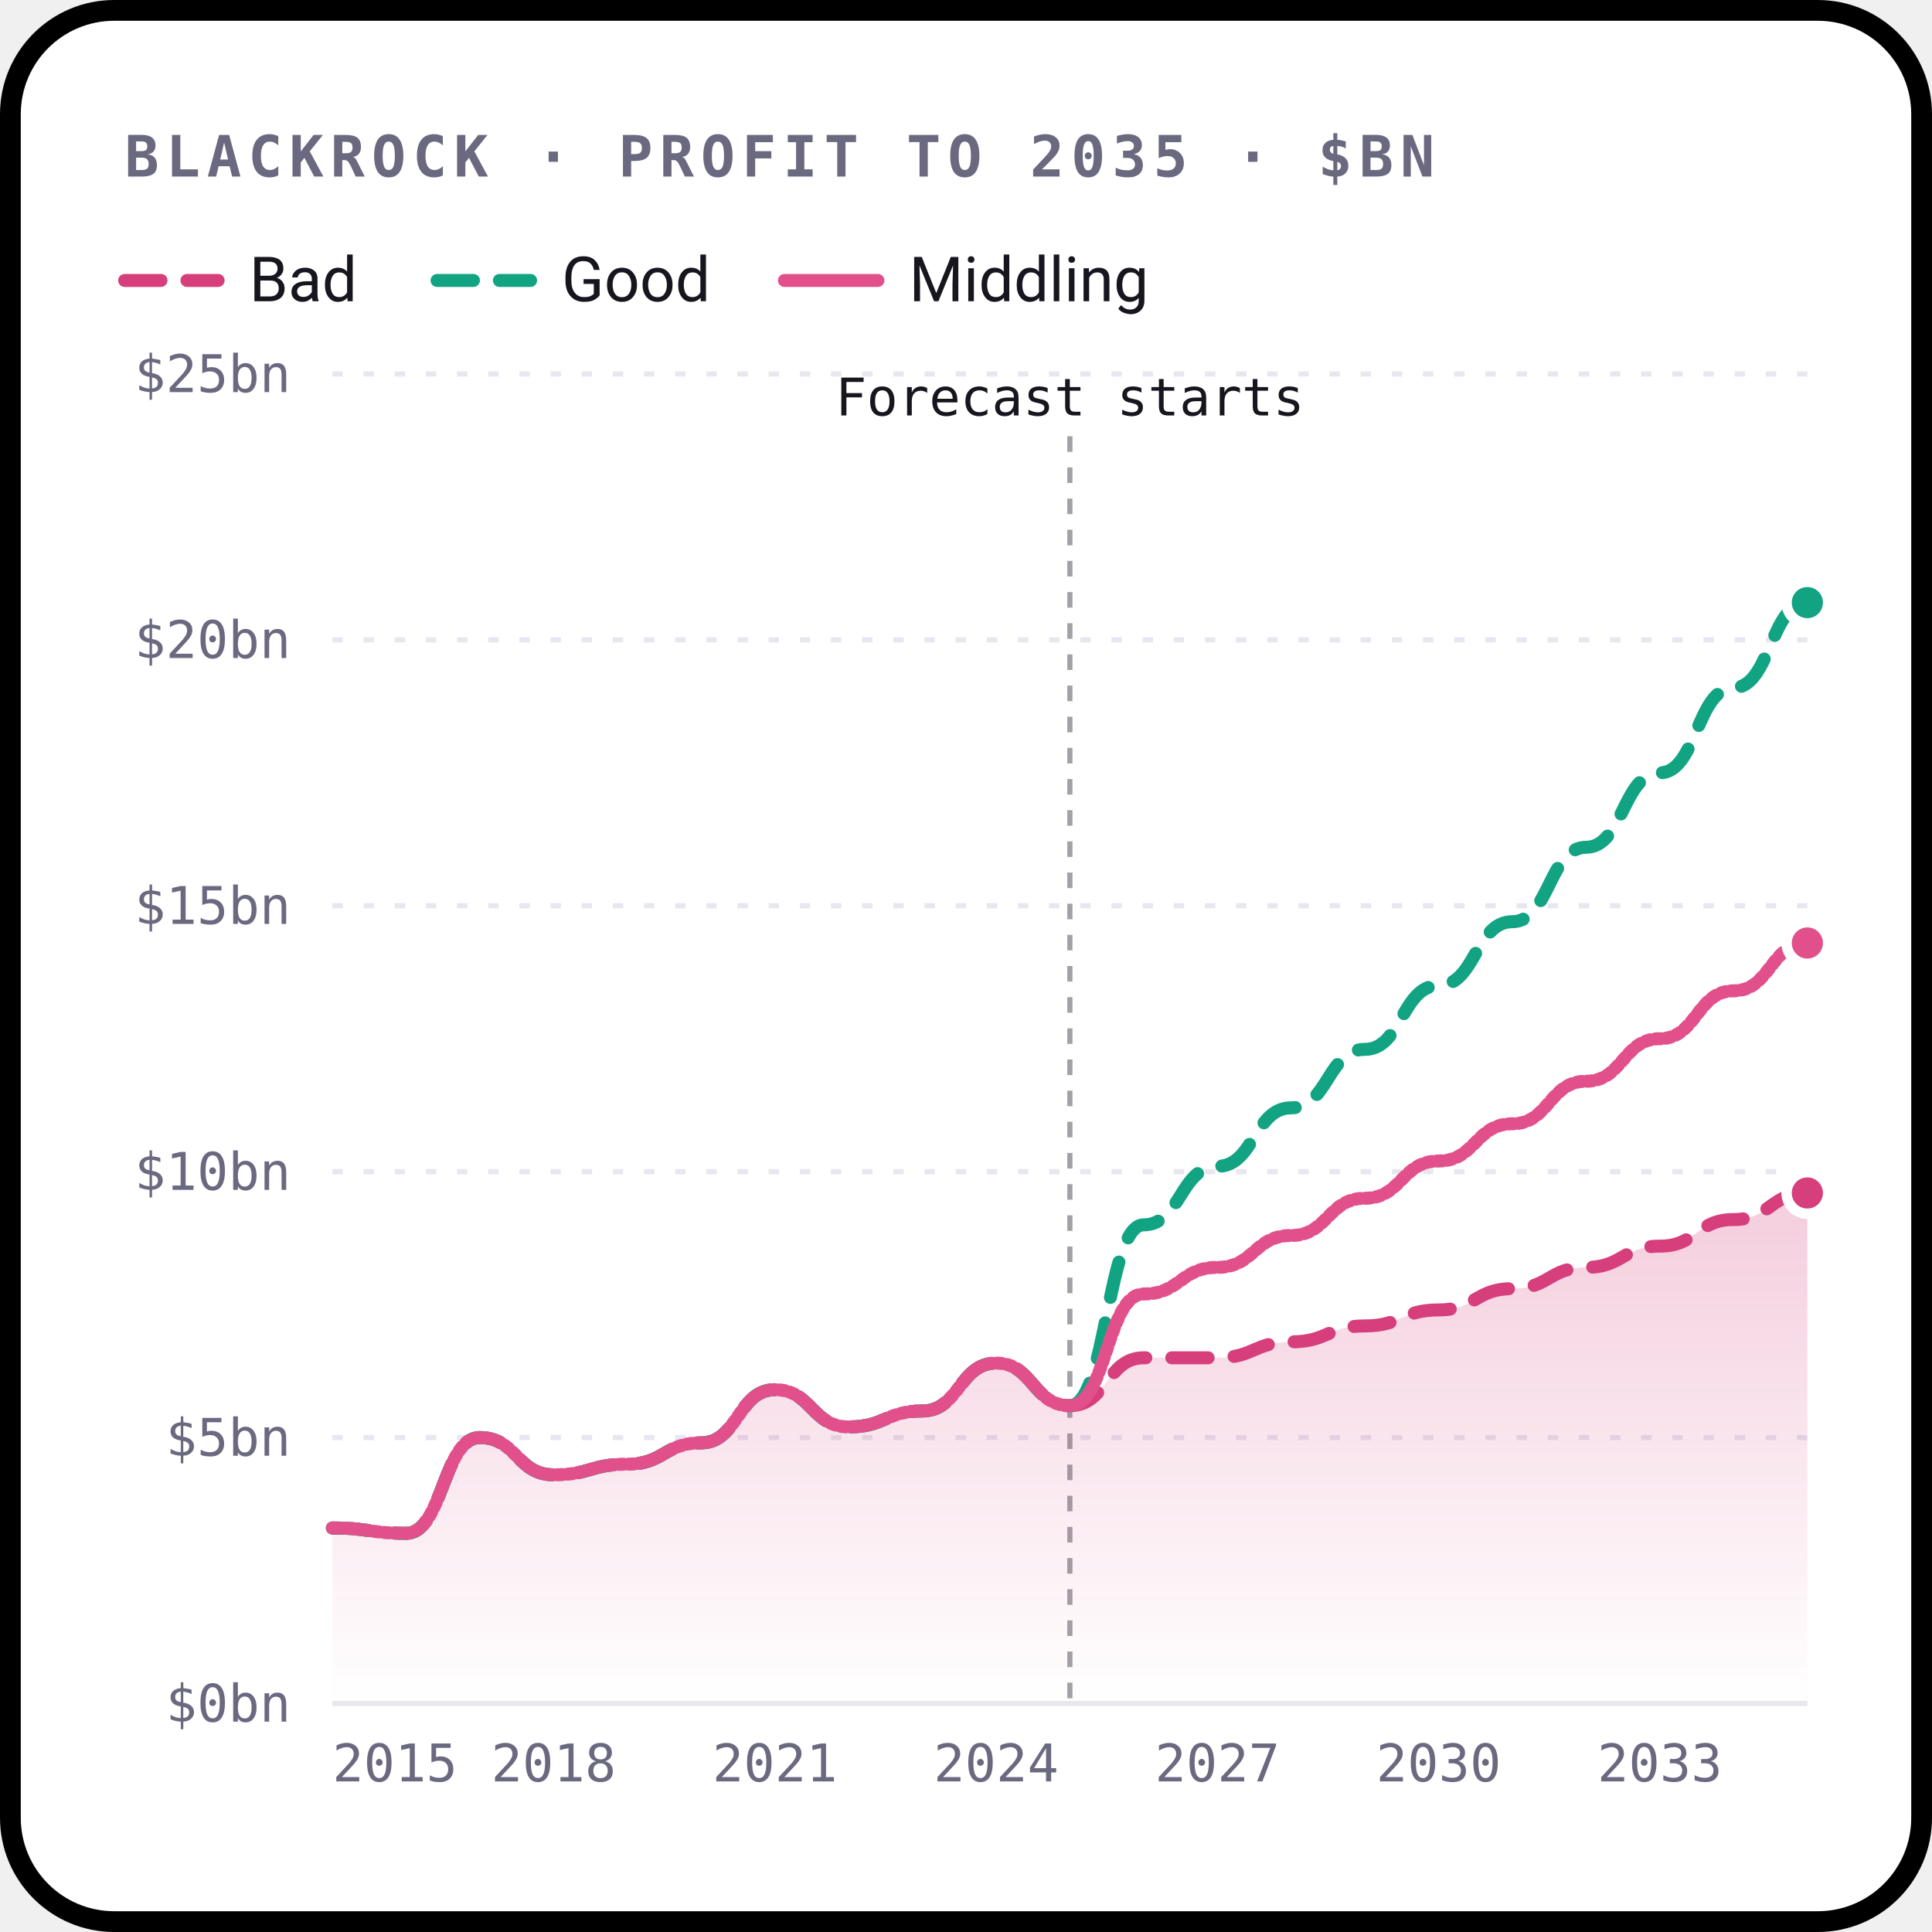
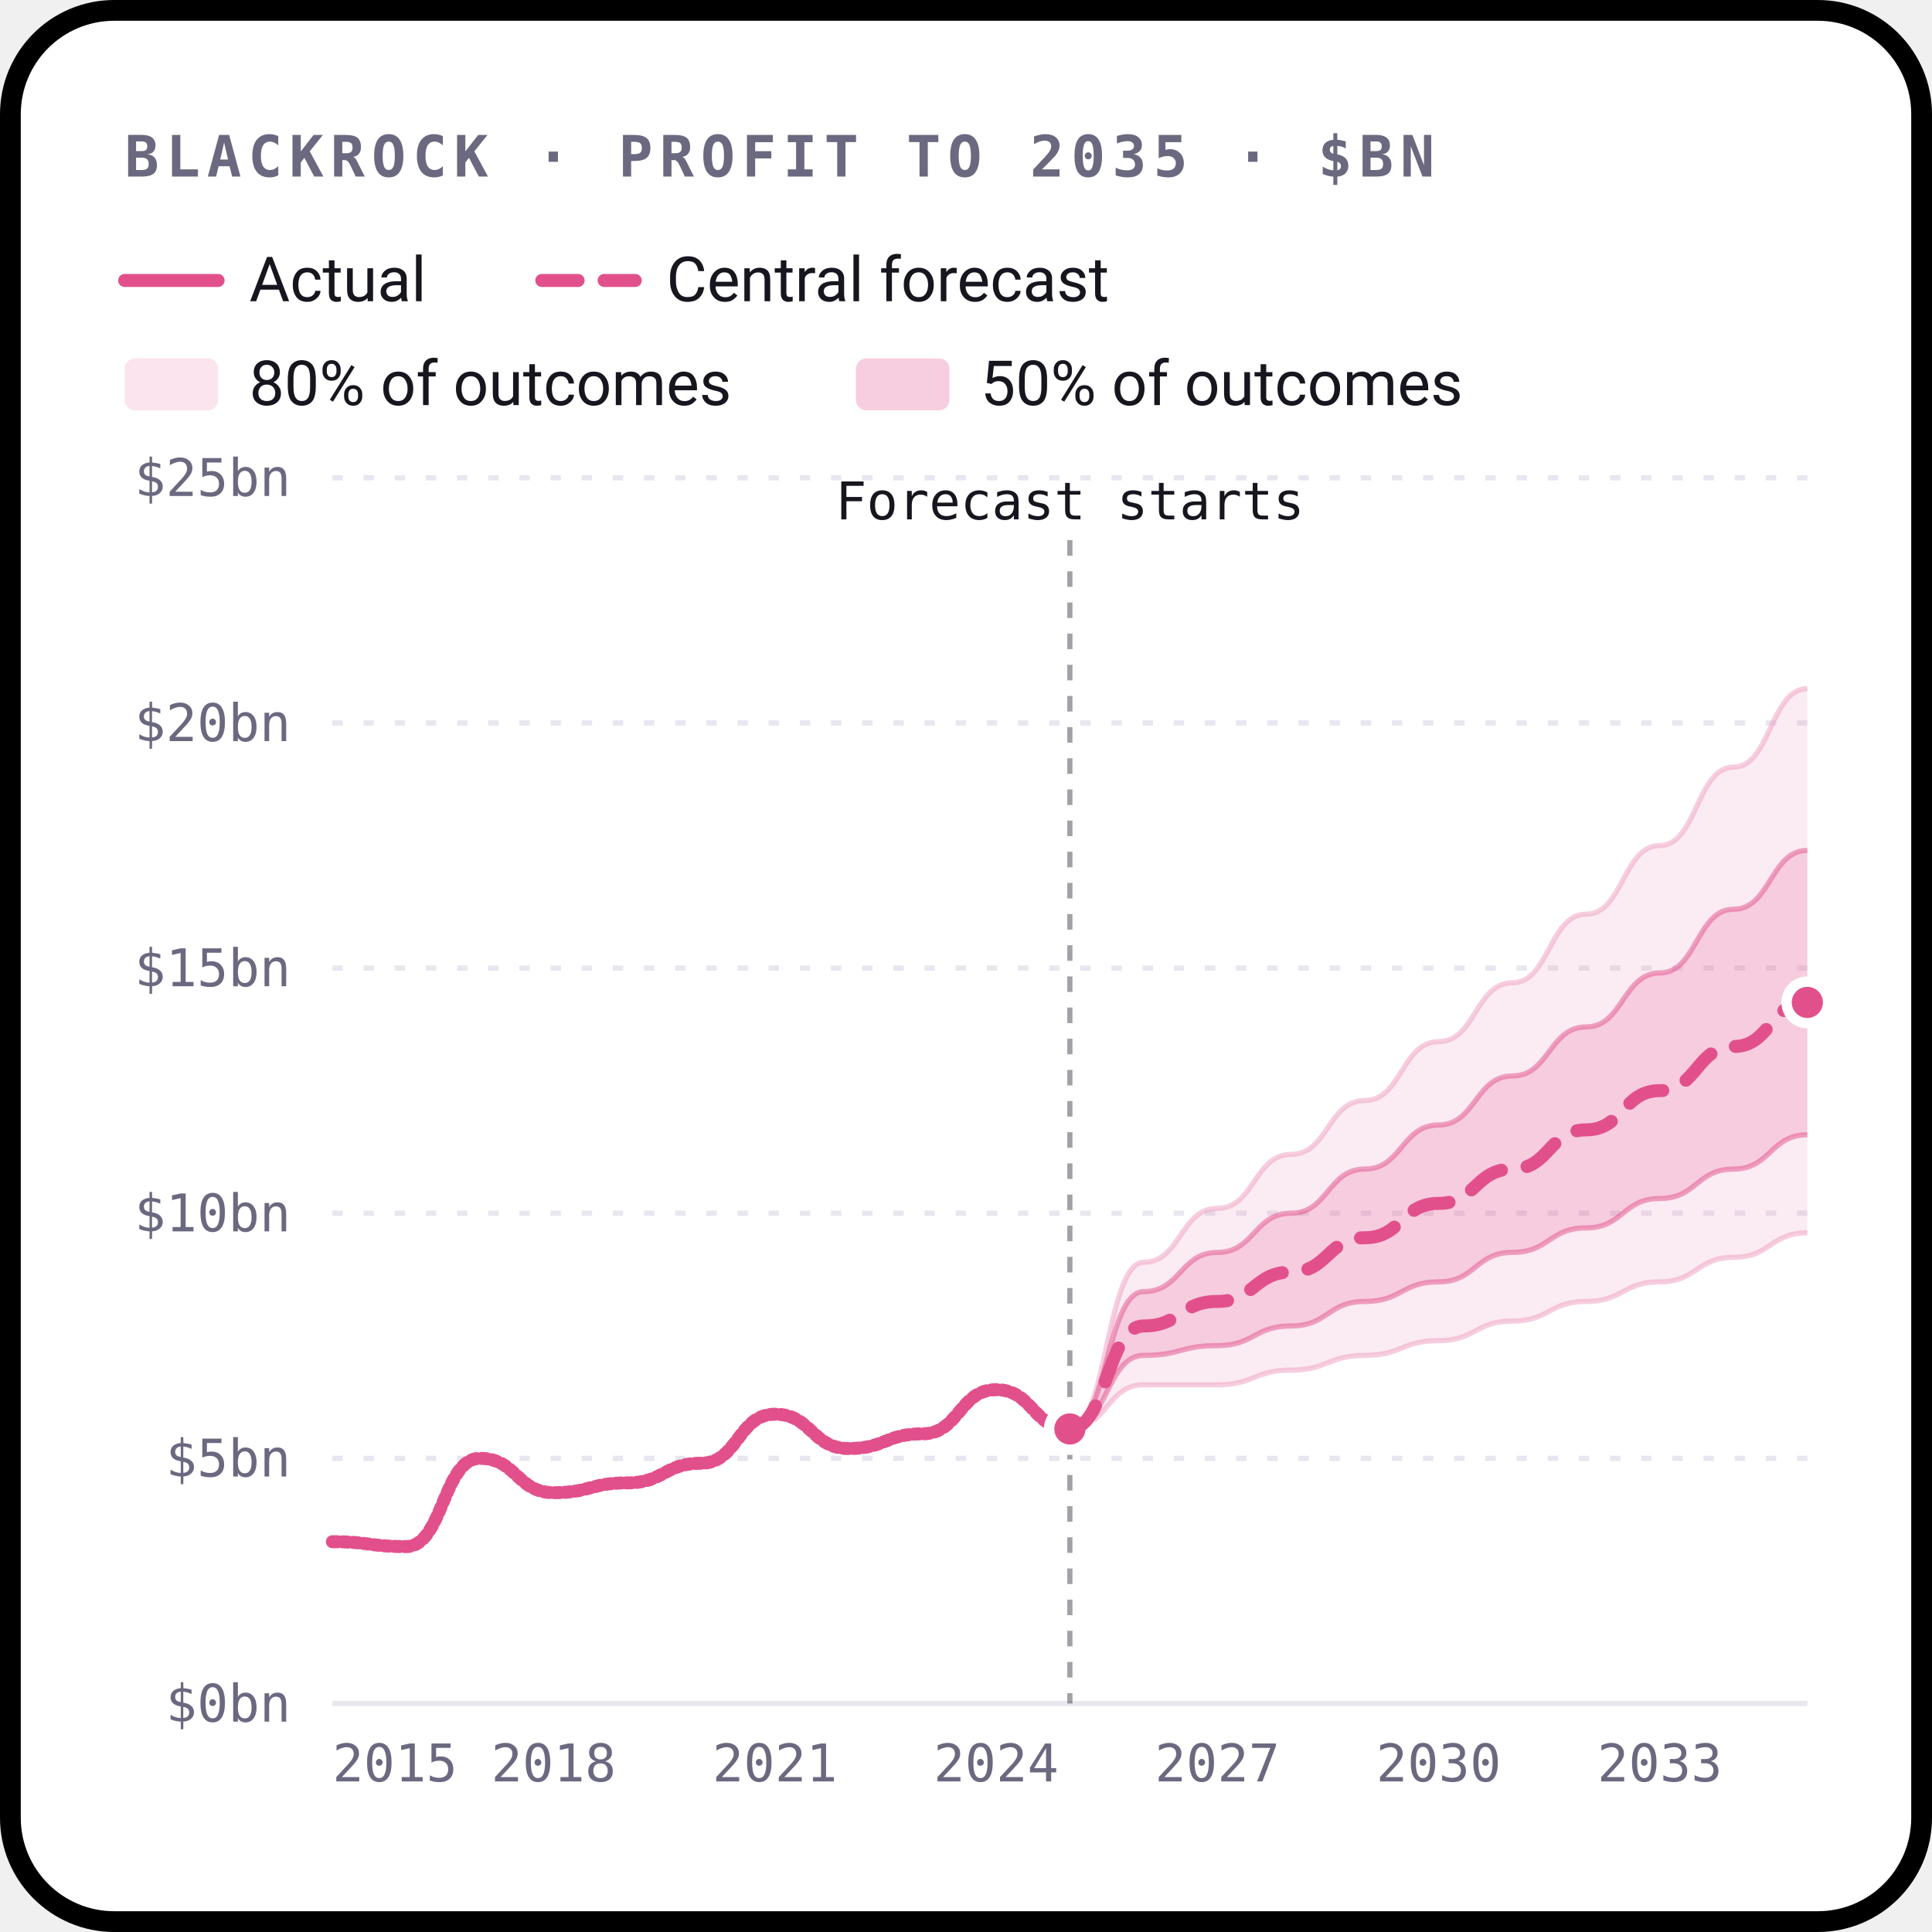
- <svg xmlns="http://www.w3.org/2000/svg" viewBox="0 0 372 372" width="372" height="372" role="img" aria-label="BlackRock · profit to 2035 · $bn: 3 series over 21 points">
+ <svg xmlns="http://www.w3.org/2000/svg" viewBox="0 0 372 372" width="372" height="372" role="img" aria-label="BlackRock · profit to 2035 · $bn: 2 series and 2 bands over 21 points, 10 missing">
  <rect width="372" height="372" rx="22" fill="#000000" />
  <rect x="4" y="4" width="364" height="364" rx="18" fill="#ffffff" />
  <text x="24" y="34" fill="#6b6980" font-family="ui-monospace,SFMono-Regular,Menlo,Consolas,monospace" font-size="11" font-weight="600" letter-spacing="1.3">BLACKROCK · PROFIT TO 2035 · $BN</text>
-   <line x1="24" x2="42" y1="54" y2="54" stroke="#d63f7c" stroke-width="2.5" stroke-linecap="round" stroke-dasharray="7 5" />
-   <text x="48" y="58" fill="#17161f" font-family="ui-sans-serif,system-ui,-apple-system,'Segoe UI',Roboto,Helvetica,Arial,sans-serif" font-size="12">Bad</text>
-   <line x1="84.16" x2="102.16" y1="54" y2="54" stroke="#12a383" stroke-width="2.5" stroke-linecap="round" stroke-dasharray="7 5" />
-   <text x="108.16" y="58" fill="#17161f" font-family="ui-sans-serif,system-ui,-apple-system,'Segoe UI',Roboto,Helvetica,Arial,sans-serif" font-size="12">Good</text>
-   <line x1="151.04" x2="169.04" y1="54" y2="54" stroke="#E2508C" stroke-width="2.5" stroke-linecap="round" />
-   <text x="175.04" y="58" fill="#17161f" font-family="ui-sans-serif,system-ui,-apple-system,'Segoe UI',Roboto,Helvetica,Arial,sans-serif" font-size="12">Middling</text>
+   <line x1="24" x2="42" y1="54" y2="54" stroke="#E2508C" stroke-width="2.5" stroke-linecap="round" />
+   <text x="48" y="58" fill="#17161f" font-family="ui-sans-serif,system-ui,-apple-system,'Segoe UI',Roboto,Helvetica,Arial,sans-serif" font-size="12">Actual</text>
+   <line x1="104.32" x2="122.32" y1="54" y2="54" stroke="#E2508C" stroke-width="2.5" stroke-linecap="round" stroke-dasharray="7 5" />
+   <text x="128.32" y="58" fill="#17161f" font-family="ui-sans-serif,system-ui,-apple-system,'Segoe UI',Roboto,Helvetica,Arial,sans-serif" font-size="12">Central forecast</text>
+   <rect x="24" y="69" width="18" height="10" rx="2" fill="#EF9FC0" fill-opacity=".28" />
+   <text x="48" y="78" fill="#17161f" font-family="ui-sans-serif,system-ui,-apple-system,'Segoe UI',Roboto,Helvetica,Arial,sans-serif" font-size="12">80% of outcomes</text>
+   <rect x="164.8" y="69" width="18" height="10" rx="2" fill="#E2508C" fill-opacity=".28" />
+   <text x="188.8" y="78" fill="#17161f" font-family="ui-sans-serif,system-ui,-apple-system,'Segoe UI',Roboto,Helvetica,Arial,sans-serif" font-size="12">50% of outcomes</text>
  <line x1="64" x2="348" y1="328" y2="328" stroke="#e8e6ef" />
  <text x="56" y="331.5" fill="#6b6980" font-family="ui-monospace,SFMono-Regular,Menlo,Consolas,monospace" font-size="10" text-anchor="end">$0bn</text>
-   <line x1="64" x2="348" y1="276.8" y2="276.8" stroke="#e8e6ef" stroke-dasharray="2 4" />
-   <text x="56" y="280.3" fill="#6b6980" font-family="ui-monospace,SFMono-Regular,Menlo,Consolas,monospace" font-size="10" text-anchor="end">$5bn</text>
-   <line x1="64" x2="348" y1="225.6" y2="225.6" stroke="#e8e6ef" stroke-dasharray="2 4" />
-   <text x="56" y="229.1" fill="#6b6980" font-family="ui-monospace,SFMono-Regular,Menlo,Consolas,monospace" font-size="10" text-anchor="end">$10bn</text>
-   <line x1="64" x2="348" y1="174.4" y2="174.4" stroke="#e8e6ef" stroke-dasharray="2 4" />
-   <text x="56" y="177.9" fill="#6b6980" font-family="ui-monospace,SFMono-Regular,Menlo,Consolas,monospace" font-size="10" text-anchor="end">$15bn</text>
-   <line x1="64" x2="348" y1="123.2" y2="123.2" stroke="#e8e6ef" stroke-dasharray="2 4" />
-   <text x="56" y="126.7" fill="#6b6980" font-family="ui-monospace,SFMono-Regular,Menlo,Consolas,monospace" font-size="10" text-anchor="end">$20bn</text>
-   <line x1="64" x2="348" y1="72" y2="72" stroke="#e8e6ef" stroke-dasharray="2 4" />
-   <text x="56" y="75.5" fill="#6b6980" font-family="ui-monospace,SFMono-Regular,Menlo,Consolas,monospace" font-size="10" text-anchor="end">$25bn</text>
+   <line x1="64" x2="348" y1="280.8" y2="280.8" stroke="#e8e6ef" stroke-dasharray="2 4" />
+   <text x="56" y="284.3" fill="#6b6980" font-family="ui-monospace,SFMono-Regular,Menlo,Consolas,monospace" font-size="10" text-anchor="end">$5bn</text>
+   <line x1="64" x2="348" y1="233.6" y2="233.6" stroke="#e8e6ef" stroke-dasharray="2 4" />
+   <text x="56" y="237.1" fill="#6b6980" font-family="ui-monospace,SFMono-Regular,Menlo,Consolas,monospace" font-size="10" text-anchor="end">$10bn</text>
+   <line x1="64" x2="348" y1="186.4" y2="186.4" stroke="#e8e6ef" stroke-dasharray="2 4" />
+   <text x="56" y="189.9" fill="#6b6980" font-family="ui-monospace,SFMono-Regular,Menlo,Consolas,monospace" font-size="10" text-anchor="end">$15bn</text>
+   <line x1="64" x2="348" y1="139.2" y2="139.2" stroke="#e8e6ef" stroke-dasharray="2 4" />
+   <text x="56" y="142.7" fill="#6b6980" font-family="ui-monospace,SFMono-Regular,Menlo,Consolas,monospace" font-size="10" text-anchor="end">$20bn</text>
+   <line x1="64" x2="348" y1="92" y2="92" stroke="#e8e6ef" stroke-dasharray="2 4" />
+   <text x="56" y="95.5" fill="#6b6980" font-family="ui-monospace,SFMono-Regular,Menlo,Consolas,monospace" font-size="10" text-anchor="end">$25bn</text>
  <text x="64" y="343" fill="#6b6980" font-family="ui-monospace,SFMono-Regular,Menlo,Consolas,monospace" font-size="10" text-anchor="start">2015</text>
  <text x="106.6" y="343" fill="#6b6980" font-family="ui-monospace,SFMono-Regular,Menlo,Consolas,monospace" font-size="10" text-anchor="middle">2018</text>
  <text x="149.2" y="343" fill="#6b6980" font-family="ui-monospace,SFMono-Regular,Menlo,Consolas,monospace" font-size="10" text-anchor="middle">2021</text>
  <text x="191.8" y="343" fill="#6b6980" font-family="ui-monospace,SFMono-Regular,Menlo,Consolas,monospace" font-size="10" text-anchor="middle">2024</text>
  <text x="234.4" y="343" fill="#6b6980" font-family="ui-monospace,SFMono-Regular,Menlo,Consolas,monospace" font-size="10" text-anchor="middle">2027</text>
  <text x="277" y="343" fill="#6b6980" font-family="ui-monospace,SFMono-Regular,Menlo,Consolas,monospace" font-size="10" text-anchor="middle">2030</text>
  <text x="319.6" y="343" fill="#6b6980" font-family="ui-monospace,SFMono-Regular,Menlo,Consolas,monospace" font-size="10" text-anchor="middle">2033</text>
-   <line x1="206" x2="206" y1="84" y2="328" stroke="#17161f" stroke-opacity=".4" stroke-dasharray="3 3" />
-   <text x="206" y="80" fill="#17161f" font-family="ui-monospace,SFMono-Regular,Menlo,Consolas,monospace" font-size="10" text-anchor="middle">Forecast starts</text>
-   <defs>
-     <linearGradient id="bzcg0m5xt2c1" x1="0" y1="0" x2="0" y2="1">
-       <stop offset="0" stop-color="#d63f7c" stop-opacity=".26" />
-       <stop offset="1" stop-color="#d63f7c" stop-opacity="0" />
-     </linearGradient>
-   </defs>
-   <path d="M64,294.21C71.1,294.21 71.1,295.23 78.2,295.23C85.3,295.23 85.3,276.8 92.4,276.8C99.5,276.8 99.5,283.97 106.6,283.97C113.7,283.97 113.7,281.92 120.8,281.92C127.9,281.92 127.9,277.82 135,277.82C142.1,277.82 142.1,267.58 149.2,267.58C156.3,267.58 156.3,274.75 163.4,274.75C170.5,274.75 170.5,271.68 177.6,271.68C184.7,271.68 184.7,262.46 191.8,262.46C198.9,262.46 198.9,270.66 206,270.66C213.1,270.66 213.1,261.44 220.2,261.44C227.3,261.44 227.3,261.44 234.4,261.44C241.5,261.44 241.5,258.37 248.6,258.37C255.7,258.37 255.7,255.3 262.8,255.3C269.9,255.3 269.9,252.22 277,252.22C284.1,252.22 284.1,248.13 291.2,248.13C298.3,248.13 298.3,244.03 305.4,244.03C312.5,244.03 312.5,239.94 319.6,239.94C326.7,239.94 326.7,234.82 333.8,234.82C340.9,234.82 340.9,229.7 348,229.7L348,328L64,328Z" fill="url(#bzcg0m5xt2c1)" />
-   <path d="M64,294.21C71.1,294.21 71.1,295.23 78.2,295.23C85.3,295.23 85.3,276.8 92.4,276.8C99.5,276.8 99.5,283.97 106.6,283.97C113.7,283.97 113.7,281.92 120.8,281.92C127.9,281.92 127.9,277.82 135,277.82C142.1,277.82 142.1,267.58 149.2,267.58C156.3,267.58 156.3,274.75 163.4,274.75C170.5,274.75 170.5,271.68 177.6,271.68C184.7,271.68 184.7,262.46 191.8,262.46C198.9,262.46 198.9,270.66 206,270.66C213.1,270.66 213.1,261.44 220.2,261.44C227.3,261.44 227.3,261.44 234.4,261.44C241.5,261.44 241.5,258.37 248.6,258.37C255.7,258.37 255.7,255.3 262.8,255.3C269.9,255.3 269.9,252.22 277,252.22C284.1,252.22 284.1,248.13 291.2,248.13C298.3,248.13 298.3,244.03 305.4,244.03C312.5,244.03 312.5,239.94 319.6,239.94C326.7,239.94 326.7,234.82 333.8,234.82C340.9,234.82 340.9,229.7 348,229.7" fill="none" stroke="#d63f7c" stroke-width="2.5" stroke-linecap="round" stroke-linejoin="round" stroke-dasharray="7 5" />
-   <circle cx="348" cy="229.7" r="4" fill="#d63f7c" stroke="#ffffff" stroke-width="2" />
-   <path d="M64,294.21C71.1,294.21 71.1,295.23 78.2,295.23C85.3,295.23 85.3,276.8 92.4,276.8C99.5,276.8 99.5,283.97 106.6,283.97C113.7,283.97 113.7,281.92 120.8,281.92C127.9,281.92 127.9,277.82 135,277.82C142.1,277.82 142.1,267.58 149.2,267.58C156.3,267.58 156.3,274.75 163.4,274.75C170.5,274.75 170.5,271.68 177.6,271.68C184.7,271.68 184.7,262.46 191.8,262.46C198.9,262.46 198.9,270.66 206,270.66C213.1,270.66 213.1,235.84 220.2,235.84C227.3,235.84 227.3,224.58 234.4,224.58C241.5,224.58 241.5,213.31 248.6,213.31C255.7,213.31 255.7,202.05 262.8,202.05C269.9,202.05 269.9,189.76 277,189.76C284.1,189.76 284.1,177.47 291.2,177.47C298.3,177.47 298.3,163.14 305.4,163.14C312.5,163.14 312.5,148.8 319.6,148.8C326.7,148.8 326.7,132.42 333.8,132.42C340.9,132.42 340.9,116.03 348,116.03" fill="none" stroke="#12a383" stroke-width="2.5" stroke-linecap="round" stroke-linejoin="round" stroke-dasharray="7 5" />
-   <circle cx="348" cy="116.03" r="4" fill="#12a383" stroke="#ffffff" stroke-width="2" />
-   <path d="M64,294.21C71.1,294.21 71.1,295.23 78.2,295.23C85.3,295.23 85.3,276.8 92.4,276.8C99.5,276.8 99.5,283.97 106.6,283.97C113.7,283.97 113.7,281.92 120.8,281.92C127.9,281.92 127.9,277.82 135,277.82C142.1,277.82 142.1,267.58 149.2,267.58C156.3,267.58 156.3,274.75 163.4,274.75C170.5,274.75 170.5,271.68 177.6,271.68C184.7,271.68 184.7,262.46 191.8,262.46C198.9,262.46 198.9,270.66 206,270.66C213.1,270.66 213.1,249.15 220.2,249.15C227.3,249.15 227.3,244.03 234.4,244.03C241.5,244.03 241.5,237.89 248.6,237.89C255.7,237.89 255.7,230.72 262.8,230.72C269.9,230.72 269.9,223.55 277,223.55C284.1,223.55 284.1,216.38 291.2,216.38C298.3,216.38 298.3,208.19 305.4,208.19C312.5,208.19 312.5,200 319.6,200C326.7,200 326.7,190.78 333.8,190.78C340.9,190.78 340.9,181.57 348,181.57" fill="none" stroke="#E2508C" stroke-width="2.5" stroke-linecap="round" stroke-linejoin="round" pathLength="1" style="stroke-dasharray:1" />
-   <circle cx="348" cy="181.57" r="4" fill="#E2508C" stroke="#ffffff" stroke-width="2" />
+   <line x1="206" x2="206" y1="104" y2="328" stroke="#17161f" stroke-opacity=".4" stroke-dasharray="3 3" />
+   <text x="206" y="100" fill="#17161f" font-family="ui-monospace,SFMono-Regular,Menlo,Consolas,monospace" font-size="10" text-anchor="middle">Forecast starts</text>
+   <path d="M206,275.14C213.1,275.14 213.1,243.04 220.2,243.04C227.3,243.04 227.3,232.66 234.4,232.66C241.5,232.66 241.5,222.27 248.6,222.27C255.7,222.27 255.7,211.89 262.8,211.89C269.9,211.89 269.9,200.56 277,200.56C284.1,200.56 284.1,189.23 291.2,189.23C298.3,189.23 298.3,176.02 305.4,176.02C312.5,176.02 312.5,162.8 319.6,162.8C326.7,162.8 326.7,147.7 333.8,147.7C340.9,147.7 340.9,132.59 348,132.59L348,237.38C340.9,237.38 340.9,242.1 333.8,242.1C326.7,242.1 326.7,246.82 319.6,246.82C312.5,246.82 312.5,250.59 305.4,250.59C298.3,250.59 298.3,254.37 291.2,254.37C284.1,254.37 284.1,258.14 277,258.14C269.9,258.14 269.9,260.98 262.8,260.98C255.7,260.98 255.7,263.81 248.6,263.81C241.5,263.81 241.5,266.64 234.4,266.64C227.3,266.64 227.3,266.64 220.2,266.64C213.1,266.64 213.1,275.14 206,275.14Z" fill="#EF9FC0" fill-opacity=".2" />
+   <path d="M206,275.14C213.1,275.14 213.1,243.04 220.2,243.04C227.3,243.04 227.3,232.66 234.4,232.66C241.5,232.66 241.5,222.27 248.6,222.27C255.7,222.27 255.7,211.89 262.8,211.89C269.9,211.89 269.9,200.56 277,200.56C284.1,200.56 284.1,189.23 291.2,189.23C298.3,189.23 298.3,176.02 305.4,176.02C312.5,176.02 312.5,162.8 319.6,162.8C326.7,162.8 326.7,147.7 333.8,147.7C340.9,147.7 340.9,132.59 348,132.59M206,275.14C213.1,275.14 213.1,266.64 220.2,266.64C227.3,266.64 227.3,266.64 234.4,266.64C241.5,266.64 241.5,263.81 248.6,263.81C255.7,263.81 255.7,260.98 262.8,260.98C269.9,260.98 269.9,258.14 277,258.14C284.1,258.14 284.1,254.37 291.2,254.37C298.3,254.37 298.3,250.59 305.4,250.59C312.5,250.59 312.5,246.82 319.6,246.82C326.7,246.82 326.7,242.1 333.8,242.1C340.9,242.1 340.9,237.38 348,237.38" fill="none" stroke="#EF9FC0" stroke-opacity=".5" stroke-width="1" />
+   <path d="M206,275.14C213.1,275.14 213.1,248.7 220.2,248.7C227.3,248.7 227.3,241.15 234.4,241.15C241.5,241.15 241.5,233.6 248.6,233.6C255.7,233.6 255.7,225.1 262.8,225.1C269.9,225.1 269.9,216.61 277,216.61C284.1,216.61 284.1,207.17 291.2,207.17C298.3,207.17 298.3,197.73 305.4,197.73C312.5,197.73 312.5,187.34 319.6,187.34C326.7,187.34 326.7,175.07 333.8,175.07C340.9,175.07 340.9,163.74 348,163.74L348,218.5C340.9,218.5 340.9,225.1 333.8,225.1C326.7,225.1 326.7,230.77 319.6,230.77C312.5,230.77 312.5,236.43 305.4,236.43C298.3,236.43 298.3,241.15 291.2,241.15C284.1,241.15 284.1,246.82 277,246.82C269.9,246.82 269.9,250.59 262.8,250.59C255.7,250.59 255.7,255.31 248.6,255.31C241.5,255.31 241.5,259.09 234.4,259.09C227.3,259.09 227.3,260.98 220.2,260.98C213.1,260.98 213.1,275.14 206,275.14Z" fill="#E2508C" fill-opacity=".2" />
+   <path d="M206,275.14C213.1,275.14 213.1,248.7 220.2,248.7C227.3,248.7 227.3,241.15 234.4,241.15C241.5,241.15 241.5,233.6 248.6,233.6C255.7,233.6 255.7,225.1 262.8,225.1C269.9,225.1 269.9,216.61 277,216.61C284.1,216.61 284.1,207.17 291.2,207.17C298.3,207.17 298.3,197.73 305.4,197.73C312.5,197.73 312.5,187.34 319.6,187.34C326.7,187.34 326.7,175.07 333.8,175.07C340.9,175.07 340.9,163.74 348,163.74M206,275.14C213.1,275.14 213.1,260.98 220.2,260.98C227.3,260.98 227.3,259.09 234.4,259.09C241.5,259.09 241.5,255.31 248.6,255.31C255.7,255.31 255.7,250.59 262.8,250.59C269.9,250.59 269.9,246.82 277,246.82C284.1,246.82 284.1,241.15 291.2,241.15C298.3,241.15 298.3,236.43 305.4,236.43C312.5,236.43 312.5,230.77 319.6,230.77C326.7,230.77 326.7,225.1 333.8,225.1C340.9,225.1 340.9,218.5 348,218.5" fill="none" stroke="#E2508C" stroke-opacity=".5" stroke-width="1" />
+   <path d="M64,296.85C71.1,296.85 71.1,297.79 78.2,297.79C85.3,297.79 85.3,280.8 92.4,280.8C99.5,280.8 99.5,287.41 106.6,287.41C113.7,287.41 113.7,285.52 120.8,285.52C127.9,285.52 127.9,281.74 135,281.74C142.1,281.74 142.1,272.3 149.2,272.3C156.3,272.3 156.3,278.91 163.4,278.91C170.5,278.91 170.5,276.08 177.6,276.08C184.7,276.08 184.7,267.58 191.8,267.58C198.9,267.58 198.9,275.14 206,275.14" fill="none" stroke="#E2508C" stroke-width="2.5" stroke-linecap="round" stroke-linejoin="round" pathLength="1" style="stroke-dasharray:1" />
+   <circle cx="206" cy="275.14" r="4" fill="#E2508C" stroke="#ffffff" stroke-width="2" />
+   <path d="M206,275.14C213.1,275.14 213.1,255.31 220.2,255.31C227.3,255.31 227.3,250.59 234.4,250.59C241.5,250.59 241.5,244.93 248.6,244.93C255.7,244.93 255.7,238.32 262.8,238.32C269.9,238.32 269.9,231.71 277,231.71C284.1,231.71 284.1,225.1 291.2,225.1C298.3,225.1 298.3,217.55 305.4,217.55C312.5,217.55 312.5,210 319.6,210C326.7,210 326.7,201.5 333.8,201.5C340.9,201.5 340.9,193.01 348,193.01" fill="none" stroke="#E2508C" stroke-width="2.5" stroke-linecap="round" stroke-linejoin="round" stroke-dasharray="7 5" />
+   <circle cx="348" cy="193.01" r="4" fill="#E2508C" stroke="#ffffff" stroke-width="2" />
</svg>
